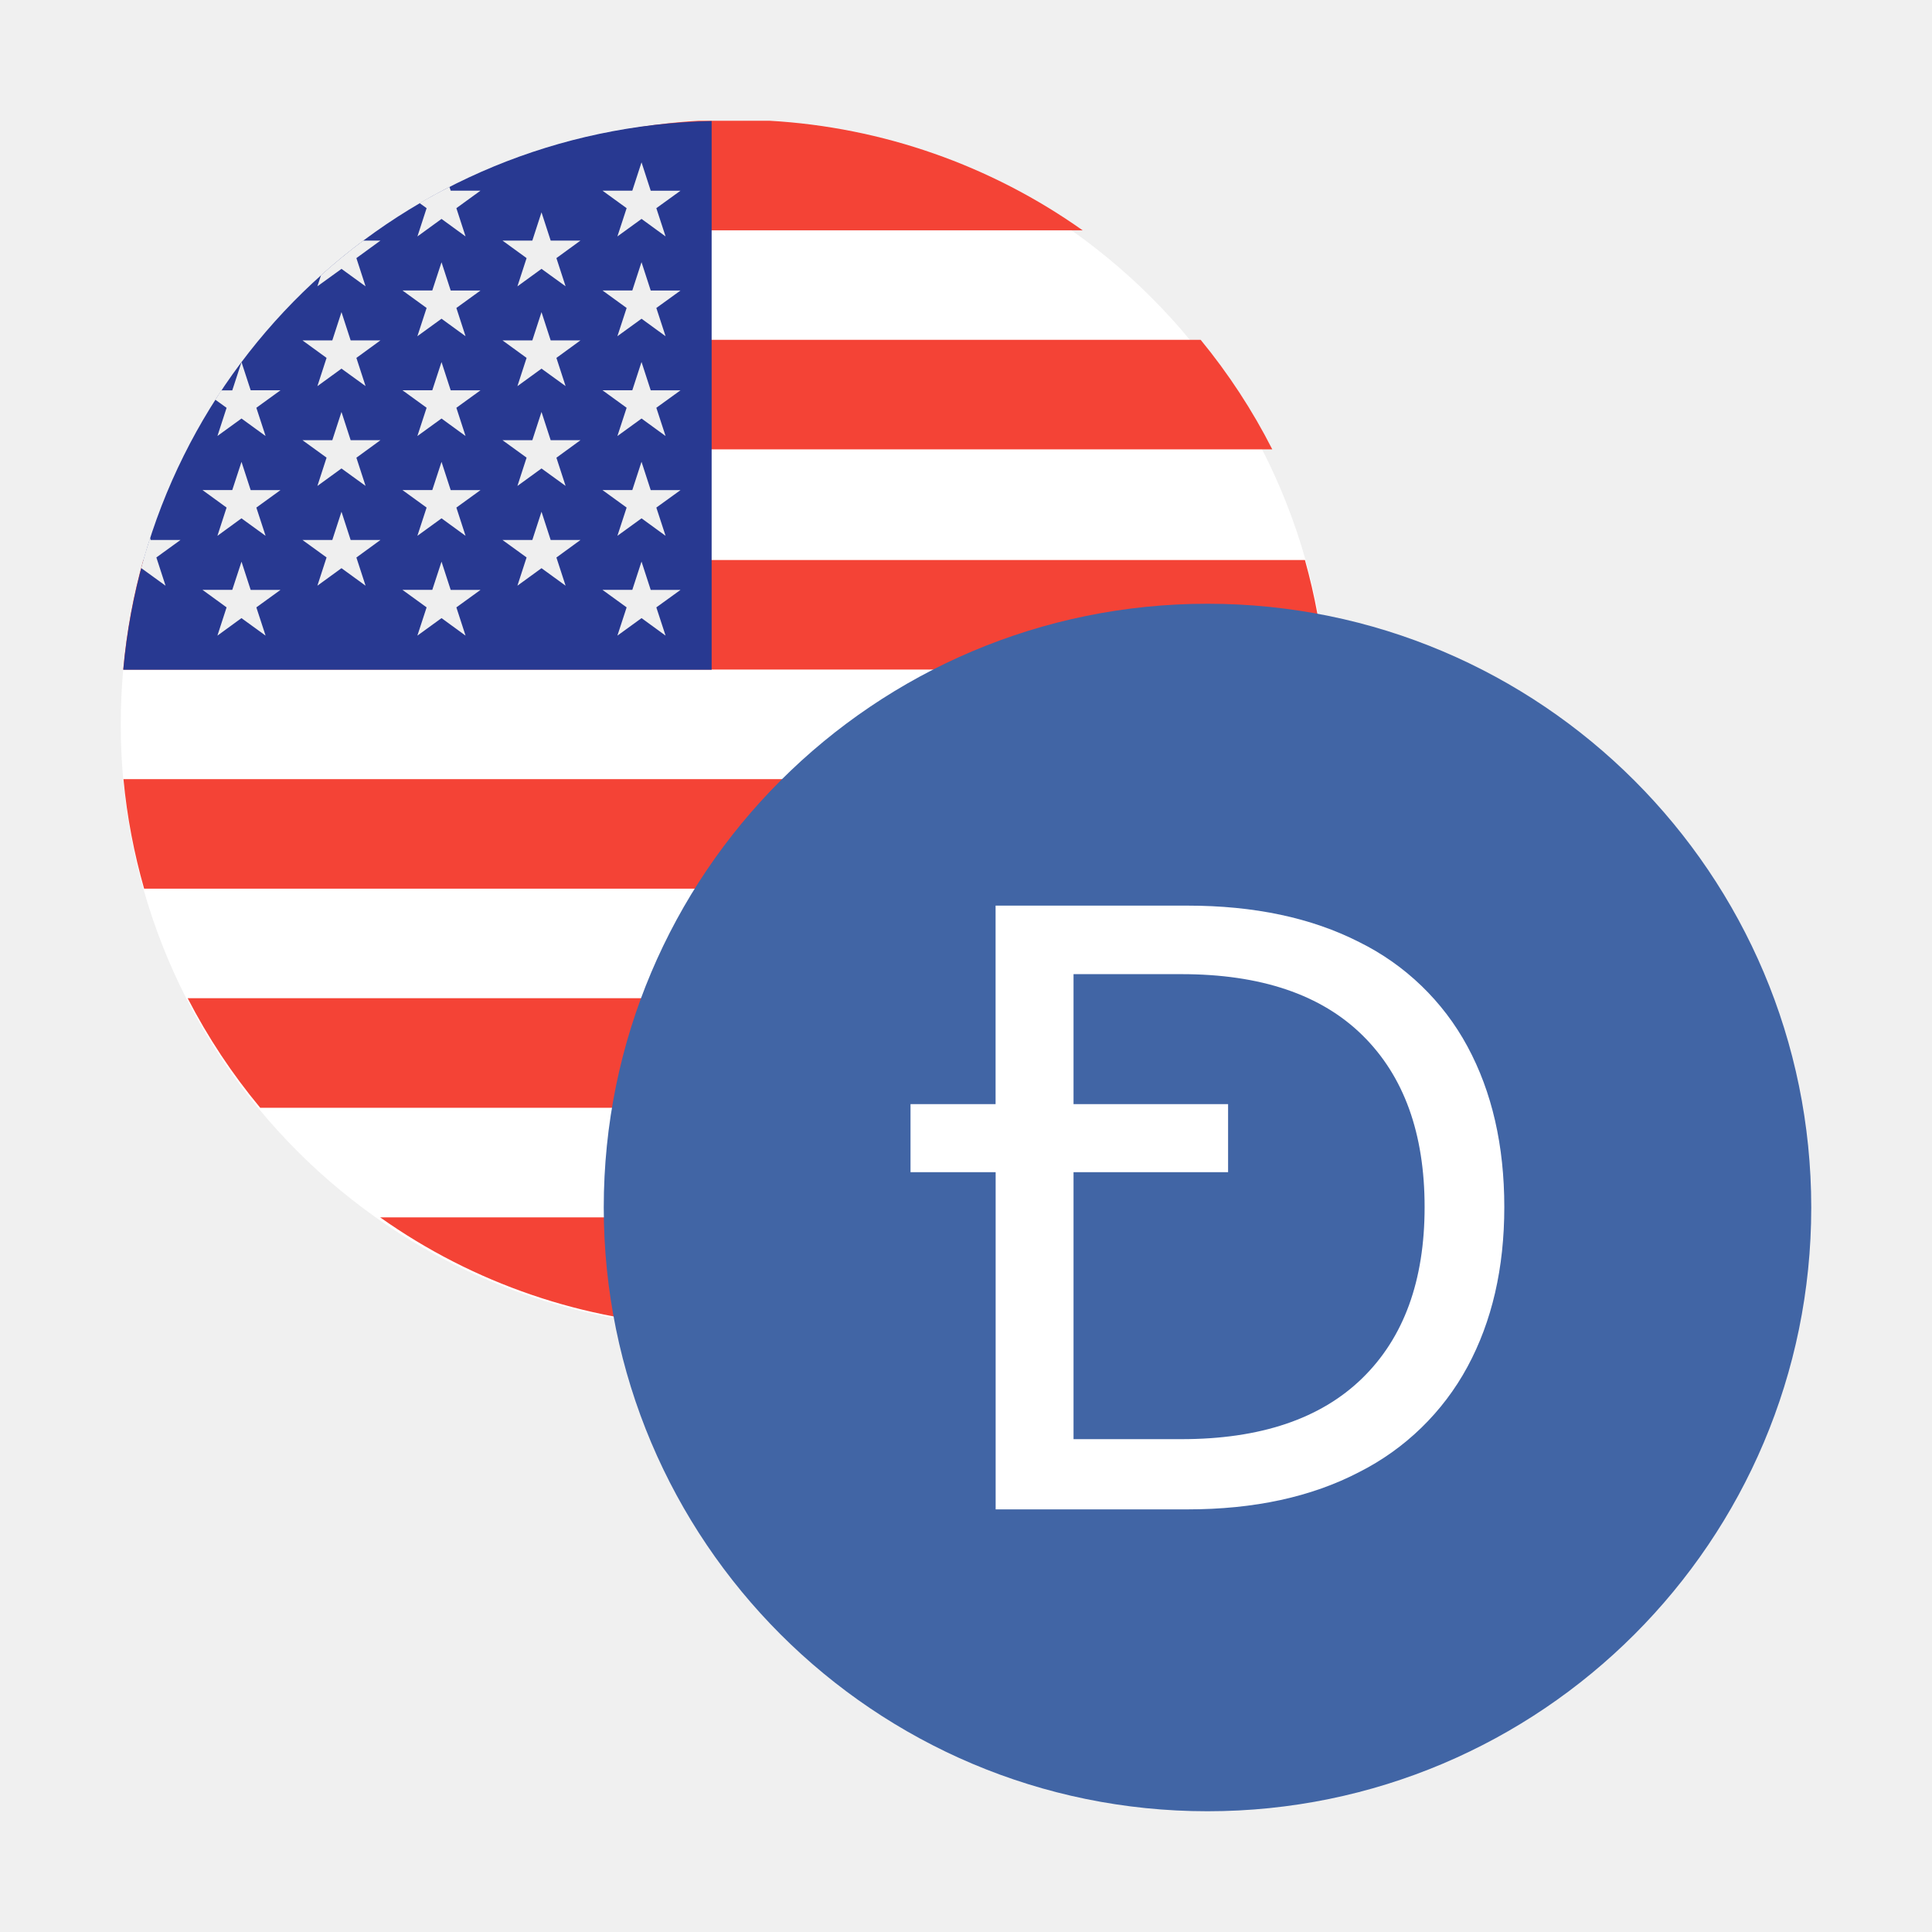
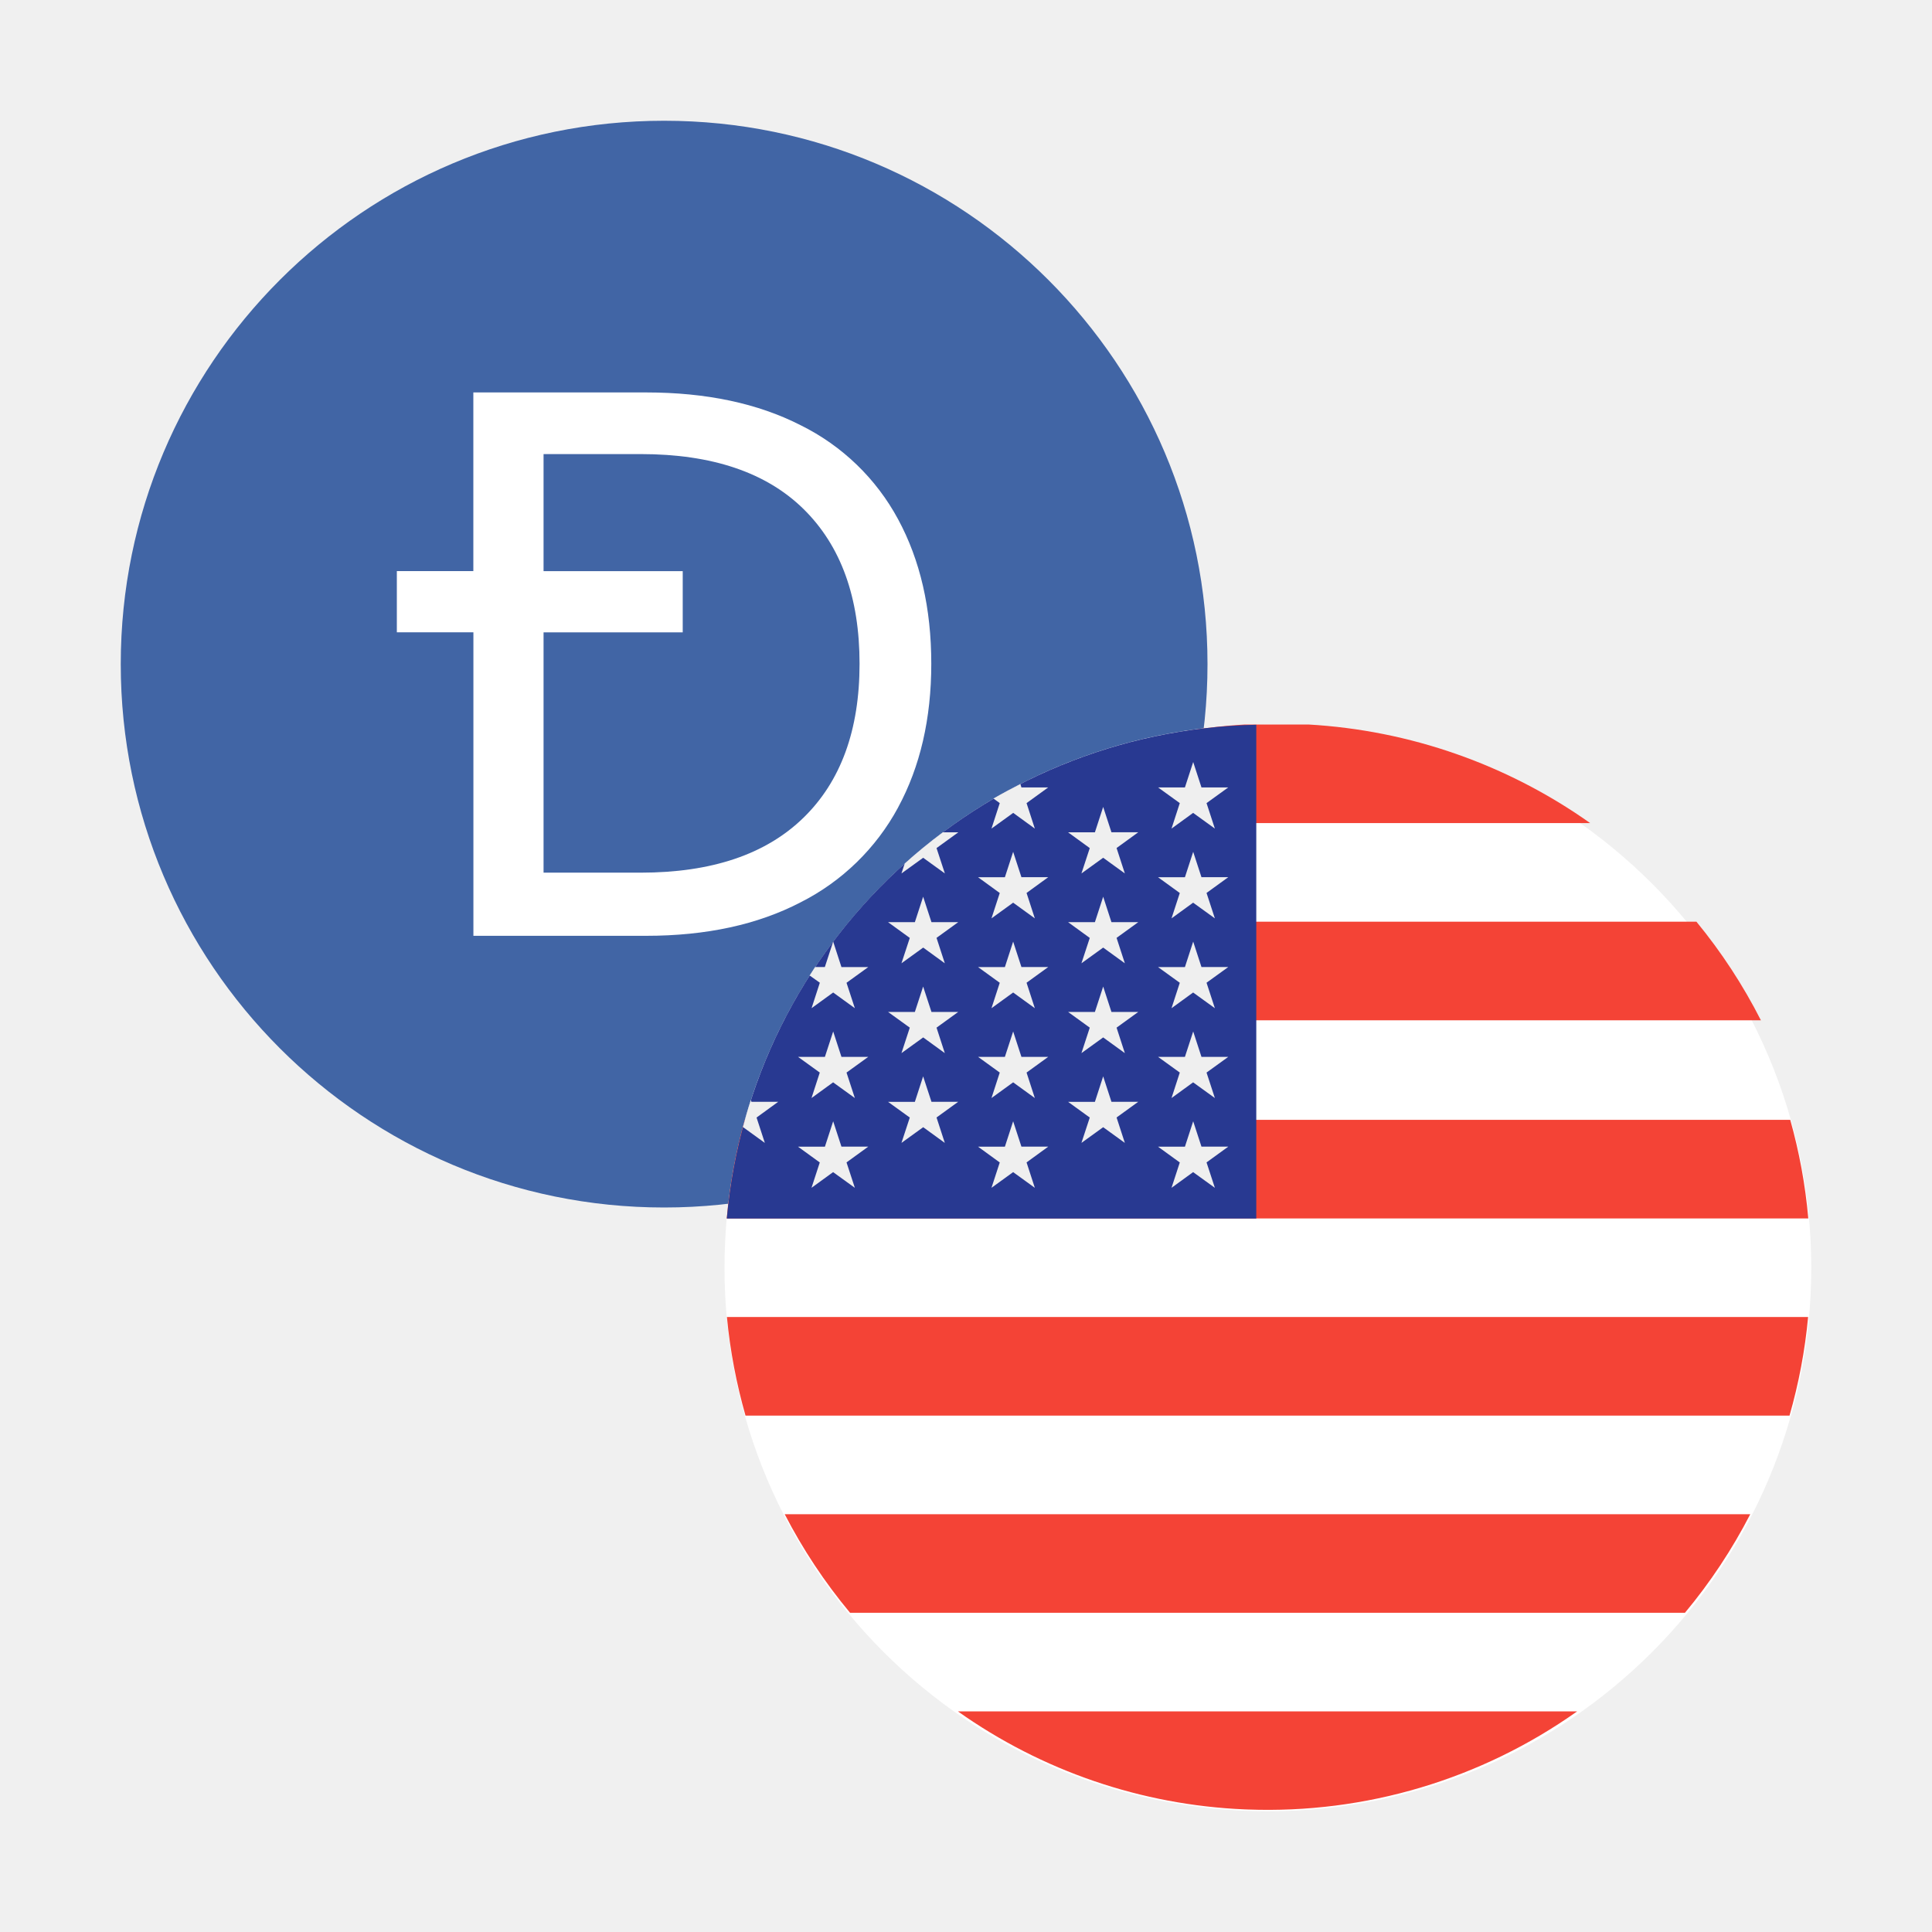
<svg xmlns="http://www.w3.org/2000/svg" width="32" height="32" fill="none">
-   <path d="M2 12C2 6.477 6.477 2 12 2s10 4.477 10 10-4.477 10-10 10S2 17.523 2 12z" fill="#fff" />
-   <path fill-rule="evenodd" clip-rule="evenodd" d="M11.577 2a9.95 9.95 0 0 0-5.185 1.815h11.54A9.952 9.952 0 0 0 12.746 2h-1.168zm-7.14 3.629A9.983 9.983 0 0 0 3.25 7.443h17.823a9.978 9.978 0 0 0-1.186-1.814H4.436zm-2.396 5.46c.055-.622.168-1.228.332-1.813h19.241c.164.585.277 1.19.331 1.814H2.041zm.004 1.816c.058.623.175 1.23.342 1.814H21.6c.167-.585.284-1.191.342-1.814H2.045zm2.265 5.443a9.988 9.988 0 0 1-1.202-1.815h17.771a9.982 9.982 0 0 1-1.203 1.815H4.312zm7.26 3.618h.03l.031.002a9.844 9.844 0 0 0 6.06-1.805H6.296a9.843 9.843 0 0 0 5.276 1.803z" fill="#F44336" />
-   <path d="M11.787 2.005a9.99 9.99 0 0 0-9.745 9.088h9.745V2.005z" fill="#283991" />
-   <path d="m4 7.65.152.468h.493l-.399.289.153.468-.4-.29-.398.29.152-.468-.399-.29h.493L4 7.65zM4 9.303l.152.468h.493l-.399.289.153.468-.4-.29-.398.29.152-.468-.399-.29h.493L4 9.304zM5.656 5.17l.152.468h.493l-.398.29.152.467-.399-.289-.399.29.152-.468-.399-.29h.494l.152-.468zM5.656 6.823l.152.468h.493l-.398.29.152.467-.399-.289-.399.29.152-.469-.399-.289h.494l.152-.468zM5.656 8.476l.152.468h.493l-.398.29.152.467-.399-.29-.399.29.152-.468-.399-.289h.494l.152-.468zM2.742 9.701l-.152-.468.399-.289h-.493l-.011-.034a9.522 9.522 0 0 0-.149.507l.007-.005.4.29zM3.6 7.222l.4-.29.399.29-.153-.468.4-.29h-.494L4 5.998l-.153.468h-.182a9.323 9.323 0 0 0-.099.154l.187.135-.152.468zM5.656 4.453l.399.29-.152-.468.398-.29h-.285a9.92 9.92 0 0 0-.699.573l-.06.184.4-.289zM6.914 3.916l.399-.29.398.29-.152-.468.399-.29h-.493l-.021-.062a9.898 9.898 0 0 0-.494.268l.116.084-.152.468zM7.313 4.344l.152.468h.493l-.399.289.152.468-.398-.29-.4.29.153-.468-.4-.29h.494l.153-.467zM7.313 5.997l.152.468h.493l-.399.289.152.468-.398-.29-.4.29.153-.468-.4-.29h.494l.153-.467zM7.313 7.65l.152.468h.493l-.399.289.152.468-.398-.29-.4.29.153-.468-.4-.29h.494l.153-.467zM7.313 9.303l.152.468h.493l-.399.289.152.468-.398-.29-.4.29.153-.468-.4-.29h.494l.153-.467zM8.969 3.517l.152.468h.493l-.398.29.152.467-.399-.289-.399.29.152-.468-.399-.29h.494l.152-.468zM8.969 5.17l.152.468h.493l-.398.29.152.467-.399-.289-.399.29.152-.468-.399-.29h.494l.152-.468zM8.969 6.823l.152.468h.493l-.398.29.152.467-.399-.289-.399.29.152-.469-.399-.289h.494l.152-.468zM8.969 8.476l.152.468h.493l-.398.29.152.467-.399-.29-.399.29.152-.468-.399-.289h.494l.152-.468zM10.626 2.69l.152.469h.493l-.4.289.153.468-.398-.29-.4.29.153-.468-.4-.29h.494l.152-.467zM10.626 4.344l.152.468h.493l-.4.289.153.468-.398-.29-.4.29.153-.468-.4-.29h.494l.152-.467zM10.626 5.997l.152.468h.493l-.4.289.153.468-.398-.29-.4.29.153-.468-.4-.29h.494l.152-.467zM10.626 7.65l.152.468h.493l-.4.289.153.468-.398-.29-.4.29.153-.468-.4-.29h.494l.152-.467zM10.626 9.303l.152.468h.493l-.4.289.153.468-.398-.29-.4.29.153-.468-.4-.29h.494l.152-.467z" fill="#EFEFEF" />
-   <path d="M10 20c0-5.523 4.477-10 10-10s10 4.477 10 10-4.477 10-10 10-10-4.477-10-10z" fill="#4165A5" />
-   <path fill-rule="evenodd" clip-rule="evenodd" d="M24.306 22.638c.406-.752.61-1.633.61-2.645 0-1.021-.204-1.908-.61-2.66a4.098 4.098 0 0 0-1.795-1.73c-.79-.402-1.737-.603-2.844-.603H16.49v3.288h-1.409v1.127h1.41V25h3.176c1.107 0 2.055-.206 2.844-.617a4.18 4.18 0 0 0 1.795-1.745zm-6.525-3.223v4.422h1.787c1.305 0 2.303-.336 2.993-1.007.69-.672 1.035-1.617 1.035-2.837 0-1.22-.342-2.168-1.028-2.844-.686-.676-1.686-1.014-3-1.014h-1.787v2.153h2.56v1.127h-2.56z" fill="#fff" />
+   <path d="M2 11a9 9 0 1 1 18 0 9 9 0 1 1-18 0z" fill="#4165A5" />
+   <path fill-rule="evenodd" clip-rule="evenodd" d="M14.875 13.374c.366-.676.55-1.47.55-2.38 0-.92-.184-1.717-.55-2.394a3.687 3.687 0 0 0-1.614-1.557C12.55 6.68 11.697 6.5 10.7 6.5h-2.86v2.959H6.573v1.014h1.268V15.5h2.86c.996 0 1.849-.185 2.56-.555a3.762 3.762 0 0 0 1.614-1.57zm-5.872-2.9v3.98h1.609c1.174 0 2.072-.303 2.693-.907.622-.604.932-1.456.932-2.553 0-1.098-.308-1.951-.925-2.56-.617-.608-1.517-.913-2.7-.913H9.003V9.46h2.305v1.014H9.003z" fill="#fff" />
+   <path d="M12 21a9 9 0 1 1 18 0 9 9 0 1 1-18 0z" fill="#fff" />
+   <path fill-rule="evenodd" clip-rule="evenodd" d="M20.62 12c-1.734.1-3.335.69-4.668 1.633h10.386A8.956 8.956 0 0 0 21.671 12H20.62zm-6.428 3.266a8.985 8.985 0 0 0-1.067 1.633h16.041a8.973 8.973 0 0 0-1.068-1.633H14.192zm-2.155 4.915c.05-.56.15-1.106.298-1.633h17.317c.148.527.25 1.072.299 1.633H12.037zm.003 1.633c.053.561.158 1.107.308 1.633H29.64a8.897 8.897 0 0 0 .308-1.633H12.041zm2.04 4.899a8.99 8.99 0 0 1-1.083-1.633H28.99a8.981 8.981 0 0 1-1.082 1.633H14.08zm6.533 3.256.028.001.027.001a8.86 8.86 0 0 0 5.454-1.625H15.866a8.859 8.859 0 0 0 4.747 1.623z" fill="#F44336" />
+   <path d="M20.808 12.004a8.991 8.991 0 0 0-8.77 8.179h8.77v-8.18z" fill="#283991" />
+   <path d="m13.8 17.084.137.421h.444l-.36.26.138.422-.36-.26-.358.26.137-.422-.36-.26h.445l.137-.42zM13.8 18.572l.137.42h.444l-.36.261.138.421-.36-.26-.358.26.137-.42-.36-.261h.445l.137-.421zM15.29 14.852l.138.422h.443l-.359.26.137.421-.358-.26-.36.26.138-.42-.36-.261h.444l.137-.421zM15.29 16.34l.138.421h.443l-.359.26.137.422-.358-.26-.36.26.138-.422-.36-.26h.444l.137-.42zM15.29 17.828l.138.421h.443l-.359.26.137.421-.358-.26-.36.26.138-.42-.36-.26h.444l.137-.422zM12.668 18.93l-.137-.42.359-.261h-.444l-.01-.03c-.049.15-.093.302-.133.456l.006-.005.359.26zM13.44 16.7l.36-.261.359.26-.138-.421.36-.26h-.444l-.137-.422-.138.421H13.5l-.09.14.169.12-.137.422zM15.29 14.207l.36.26-.138-.42.36-.261h-.257a8.915 8.915 0 0 0-.63.516l-.054.165.36-.26zM16.422 13.724l.36-.26.358.26-.137-.422.359-.26h-.444l-.018-.056c-.15.076-.3.156-.445.24l.104.076-.137.422zM16.781 14.109l.137.42h.444l-.359.261.137.421-.359-.26-.359.26.137-.42-.359-.261h.444l.137-.421zM16.781 15.596l.137.421h.444l-.359.26.137.422-.359-.26-.359.26.137-.421-.359-.26h.444l.137-.422zM16.781 17.084l.137.421h.444l-.359.26.137.422-.359-.26-.359.26.137-.422-.359-.26h.444l.137-.42zM16.781 18.572l.137.42h.444l-.359.261.137.421-.359-.26-.359.26.137-.42-.359-.261h.444l.137-.421zM18.272 13.365l.137.42h.444l-.359.261.137.421-.359-.26-.36.26.138-.42-.359-.261h.444l.137-.421zM18.272 14.852l.137.422h.444l-.359.26.137.421-.359-.26-.36.26.138-.42-.359-.261h.444l.137-.421zM18.272 16.34l.137.421h.444l-.359.26.137.422-.359-.26-.36.26.138-.422-.359-.26h.444l.137-.42zM18.272 17.828l.137.421h.444l-.359.26.137.421-.359-.26-.36.26.138-.42-.359-.26h.444l.137-.422zM19.763 12.621l.137.421h.444l-.36.26.138.422-.36-.26-.358.26.137-.422-.36-.26h.445l.137-.42zM19.763 14.109l.137.42h.444l-.36.261.138.421-.36-.26-.358.26.137-.42-.36-.261h.445l.137-.421zM19.763 15.596l.137.421h.444l-.36.26.138.422-.36-.26-.358.26.137-.421-.36-.26h.445l.137-.422zM19.763 17.084l.137.421h.444l-.36.26.138.422-.36-.26-.358.26.137-.422-.36-.26h.445l.137-.42zM19.763 18.572l.137.42h.444l-.36.261.138.421-.36-.26-.358.26.137-.42-.36-.261h.445l.137-.421z" fill="#EFEFEF" />
</svg>
